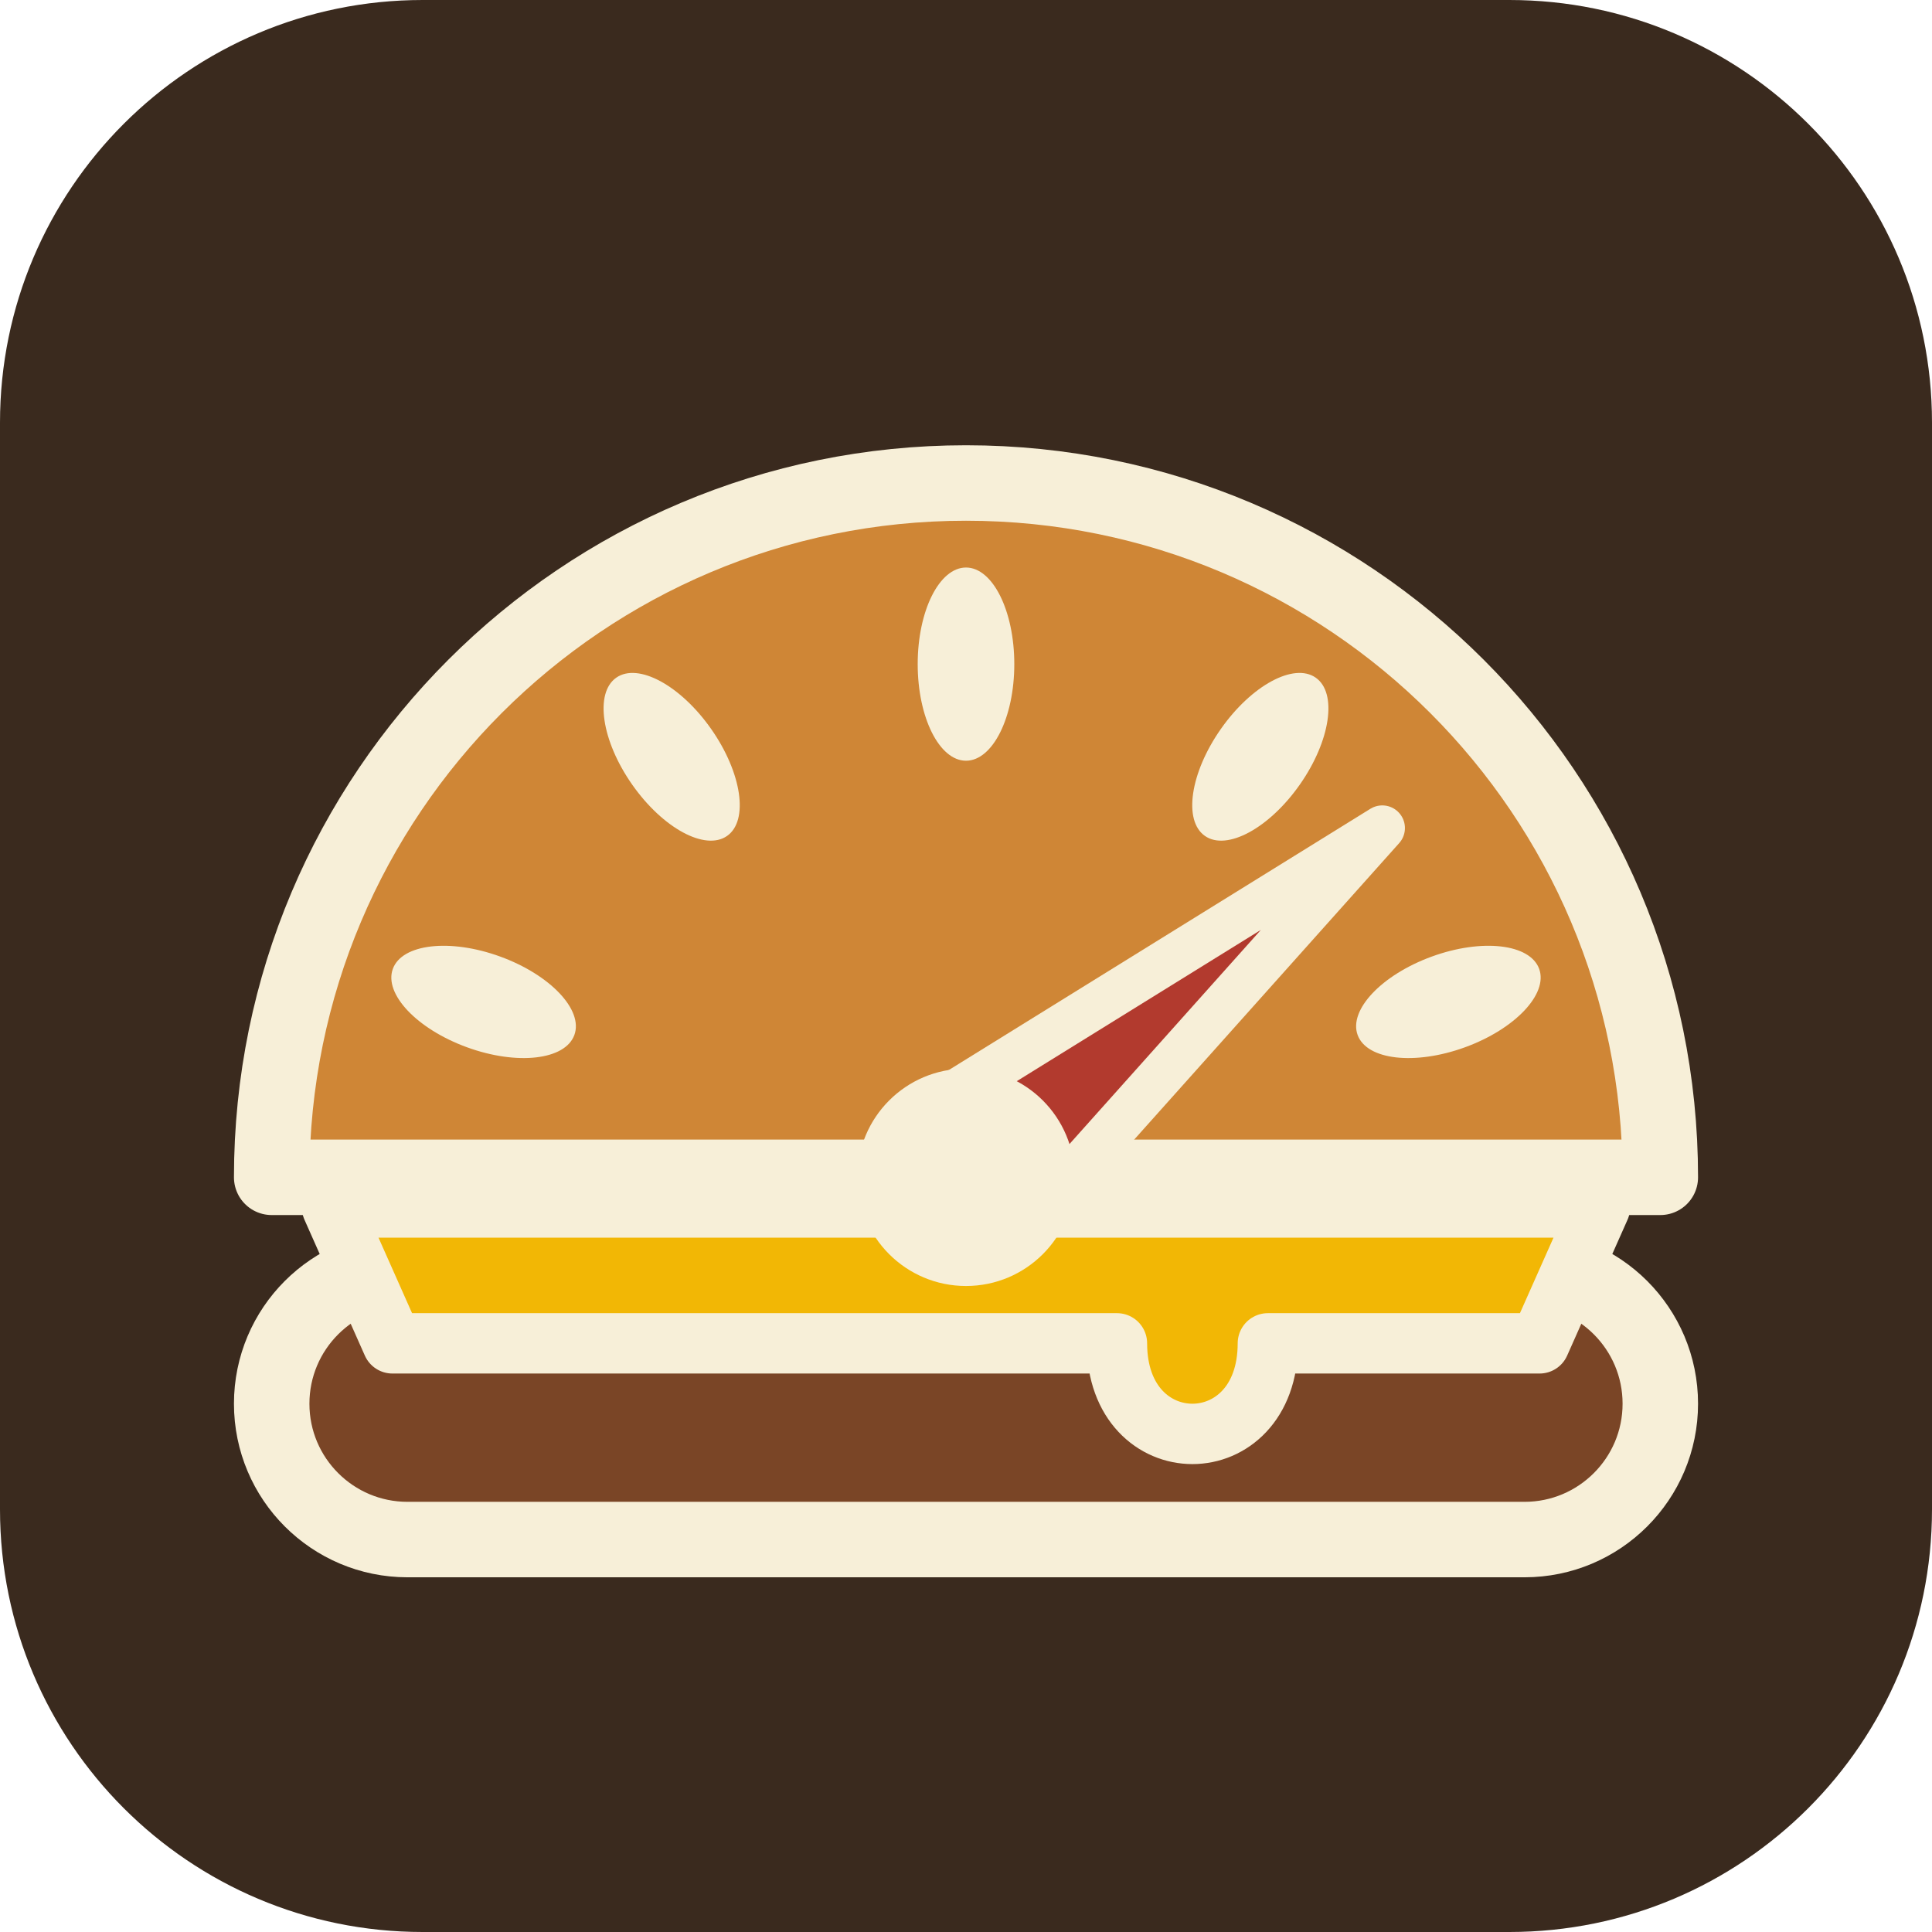
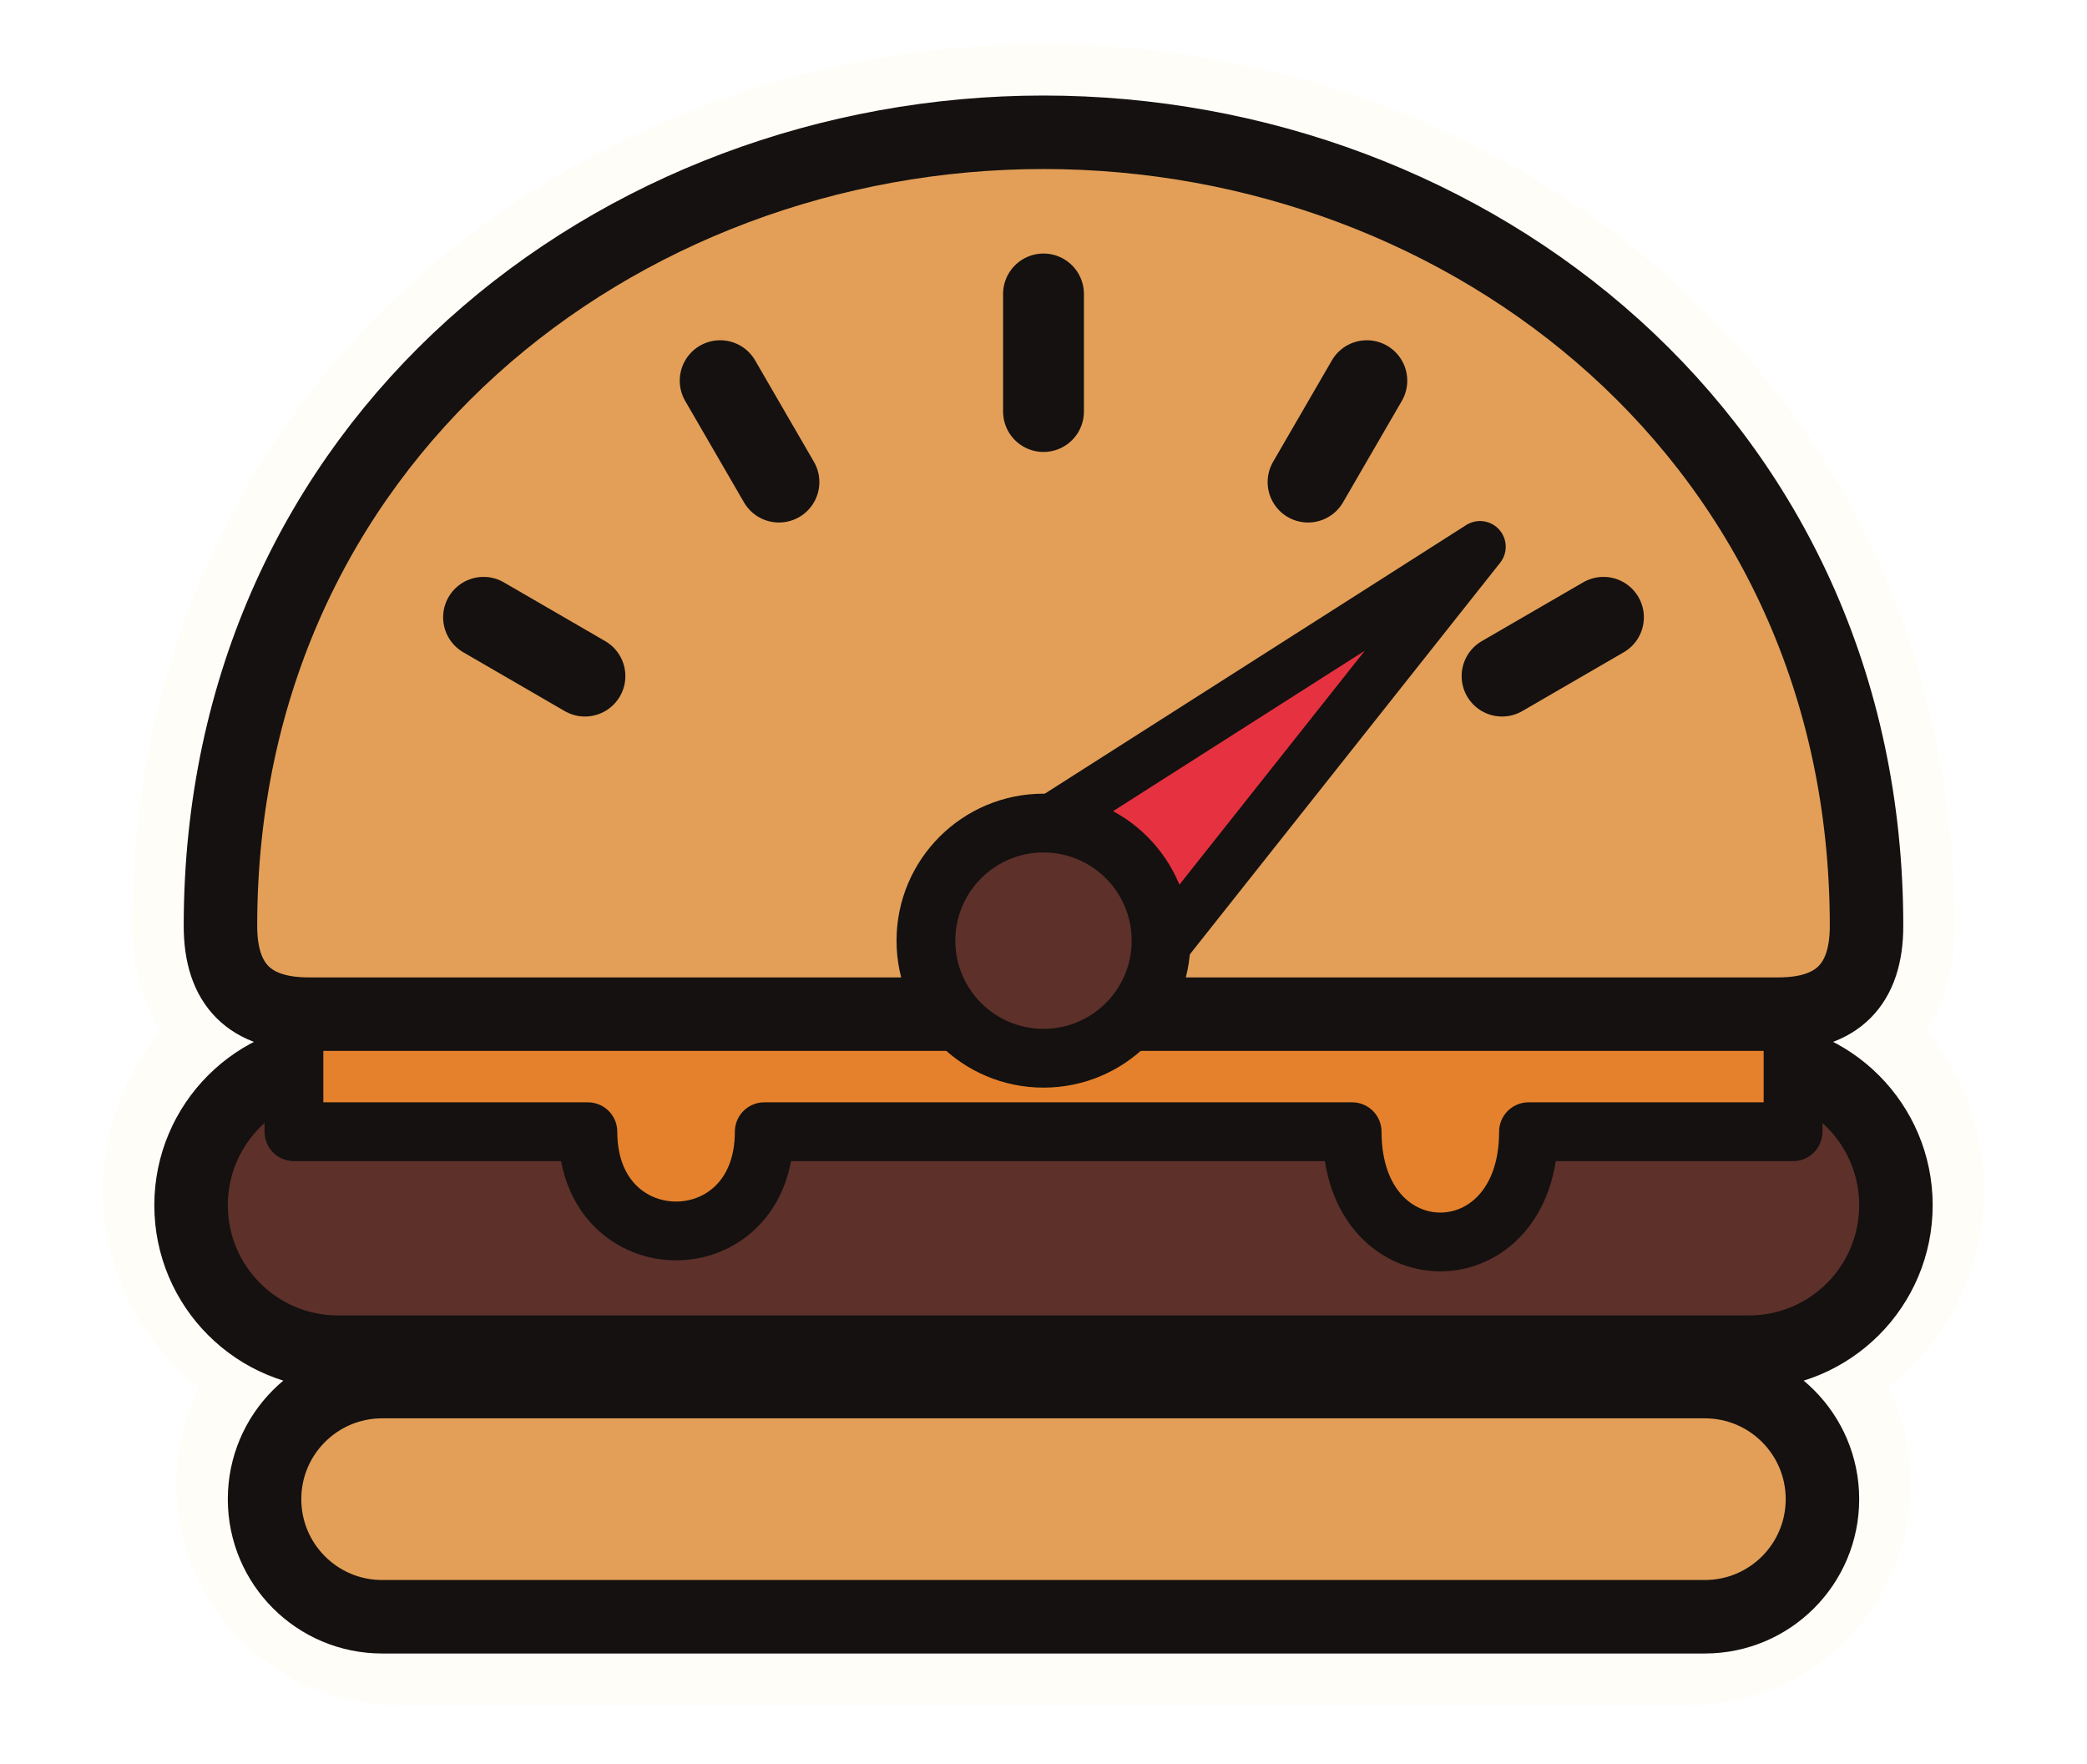
- <svg xmlns="http://www.w3.org/2000/svg" viewBox="0 0 64 64">
-   <rect width="64" height="64" rx="14" fill="#3a2a1e" />
-   <g stroke="#f7efd8" stroke-linejoin="round">
-     <rect x="9" y="42" width="46" height="9" rx="4.5" fill="#7a4526" stroke-width="2.5" />
-     <path d="M11 40 H53 L51 44.5 H42 C42 48.5 37 48.5 37 44.5 H13 Z" fill="#f2b705" stroke-width="2" />
-     <path d="M9 39 A23 23 0 0 1 55 39 Z" fill="#cf8636" stroke-width="2.5" />
+ <svg xmlns="http://www.w3.org/2000/svg" viewBox="-6 -6 142 120">
+   <g fill="#fffdf8" stroke="#fffdf8" stroke-width="12" stroke-linejoin="round">
+     <path d="M9 57 C9 24 36 3 65 3 C94 3 121 24 121 57 C121 61 119 63 115 63 H15 C11 63 9 61 9 57 Z" />
+     <rect x="7" y="64" width="116" height="22" rx="11" />
+     <rect x="12" y="86" width="106" height="18" rx="9" />
  </g>
-   <g fill="#f7efd8">
-     <ellipse cx="16.02" cy="33.19" rx="1.6" ry="3.2" transform="rotate(-70 16.02 33.19)" />
-     <ellipse cx="22.25" cy="25.07" rx="1.6" ry="3.2" transform="rotate(-35 22.25 25.07)" />
-     <ellipse cx="32" cy="22" rx="1.6" ry="3.2" />
-     <ellipse cx="41.75" cy="25.07" rx="1.6" ry="3.2" transform="rotate(35 41.75 25.07)" />
-     <ellipse cx="47.98" cy="33.19" rx="1.6" ry="3.2" transform="rotate(70 47.98 33.19)" />
+   <g stroke="#141110" stroke-width="5" stroke-linejoin="round">
+     <rect x="12" y="88" width="106" height="16" rx="8" fill="#e39f58" />
+     <rect x="7" y="66" width="116" height="20" rx="10" fill="#5d302a" />
+     <path d="M14 62 H116 V71 H98 C98 81 86 81 86 71 H46 C46 80 34 80 34 71 H14 Z" fill="#e5812c" stroke-width="4" />
+     <path d="M9 57 C9 24 36 3 65 3 C94 3 121 24 121 57 C121 61 119 63 115 63 H15 C11 63 9 61 9 57 Z" fill="#e39f58" />
  </g>
-   <polygon points="45.79,27.43 33.67,40.99 30.33,37.01" fill="#b23a2e" stroke="#f7efd8" stroke-width="1.5" stroke-linejoin="round" />
-   <circle cx="32" cy="39" r="3.6" fill="#f7efd8" />
+   <g stroke="#141110" stroke-width="5.5" stroke-linecap="round">
+     <line x1="96.2" y1="40" x2="103.1" y2="36" />
+     <line x1="83" y1="26.8" x2="87" y2="19.9" />
+     <line x1="65" y1="22" x2="65" y2="14" />
+     <line x1="47" y1="26.8" x2="43" y2="19.9" />
+     <line x1="33.8" y1="40" x2="26.9" y2="36" />
+   </g>
+   <polygon points="94.7,31.2 69.5,63 60.5,53" fill="#e63240" stroke="#141110" stroke-width="3.5" stroke-linejoin="round" />
+   <circle cx="65" cy="58" r="8" fill="#5d302a" stroke="#141110" stroke-width="4" />
</svg>
